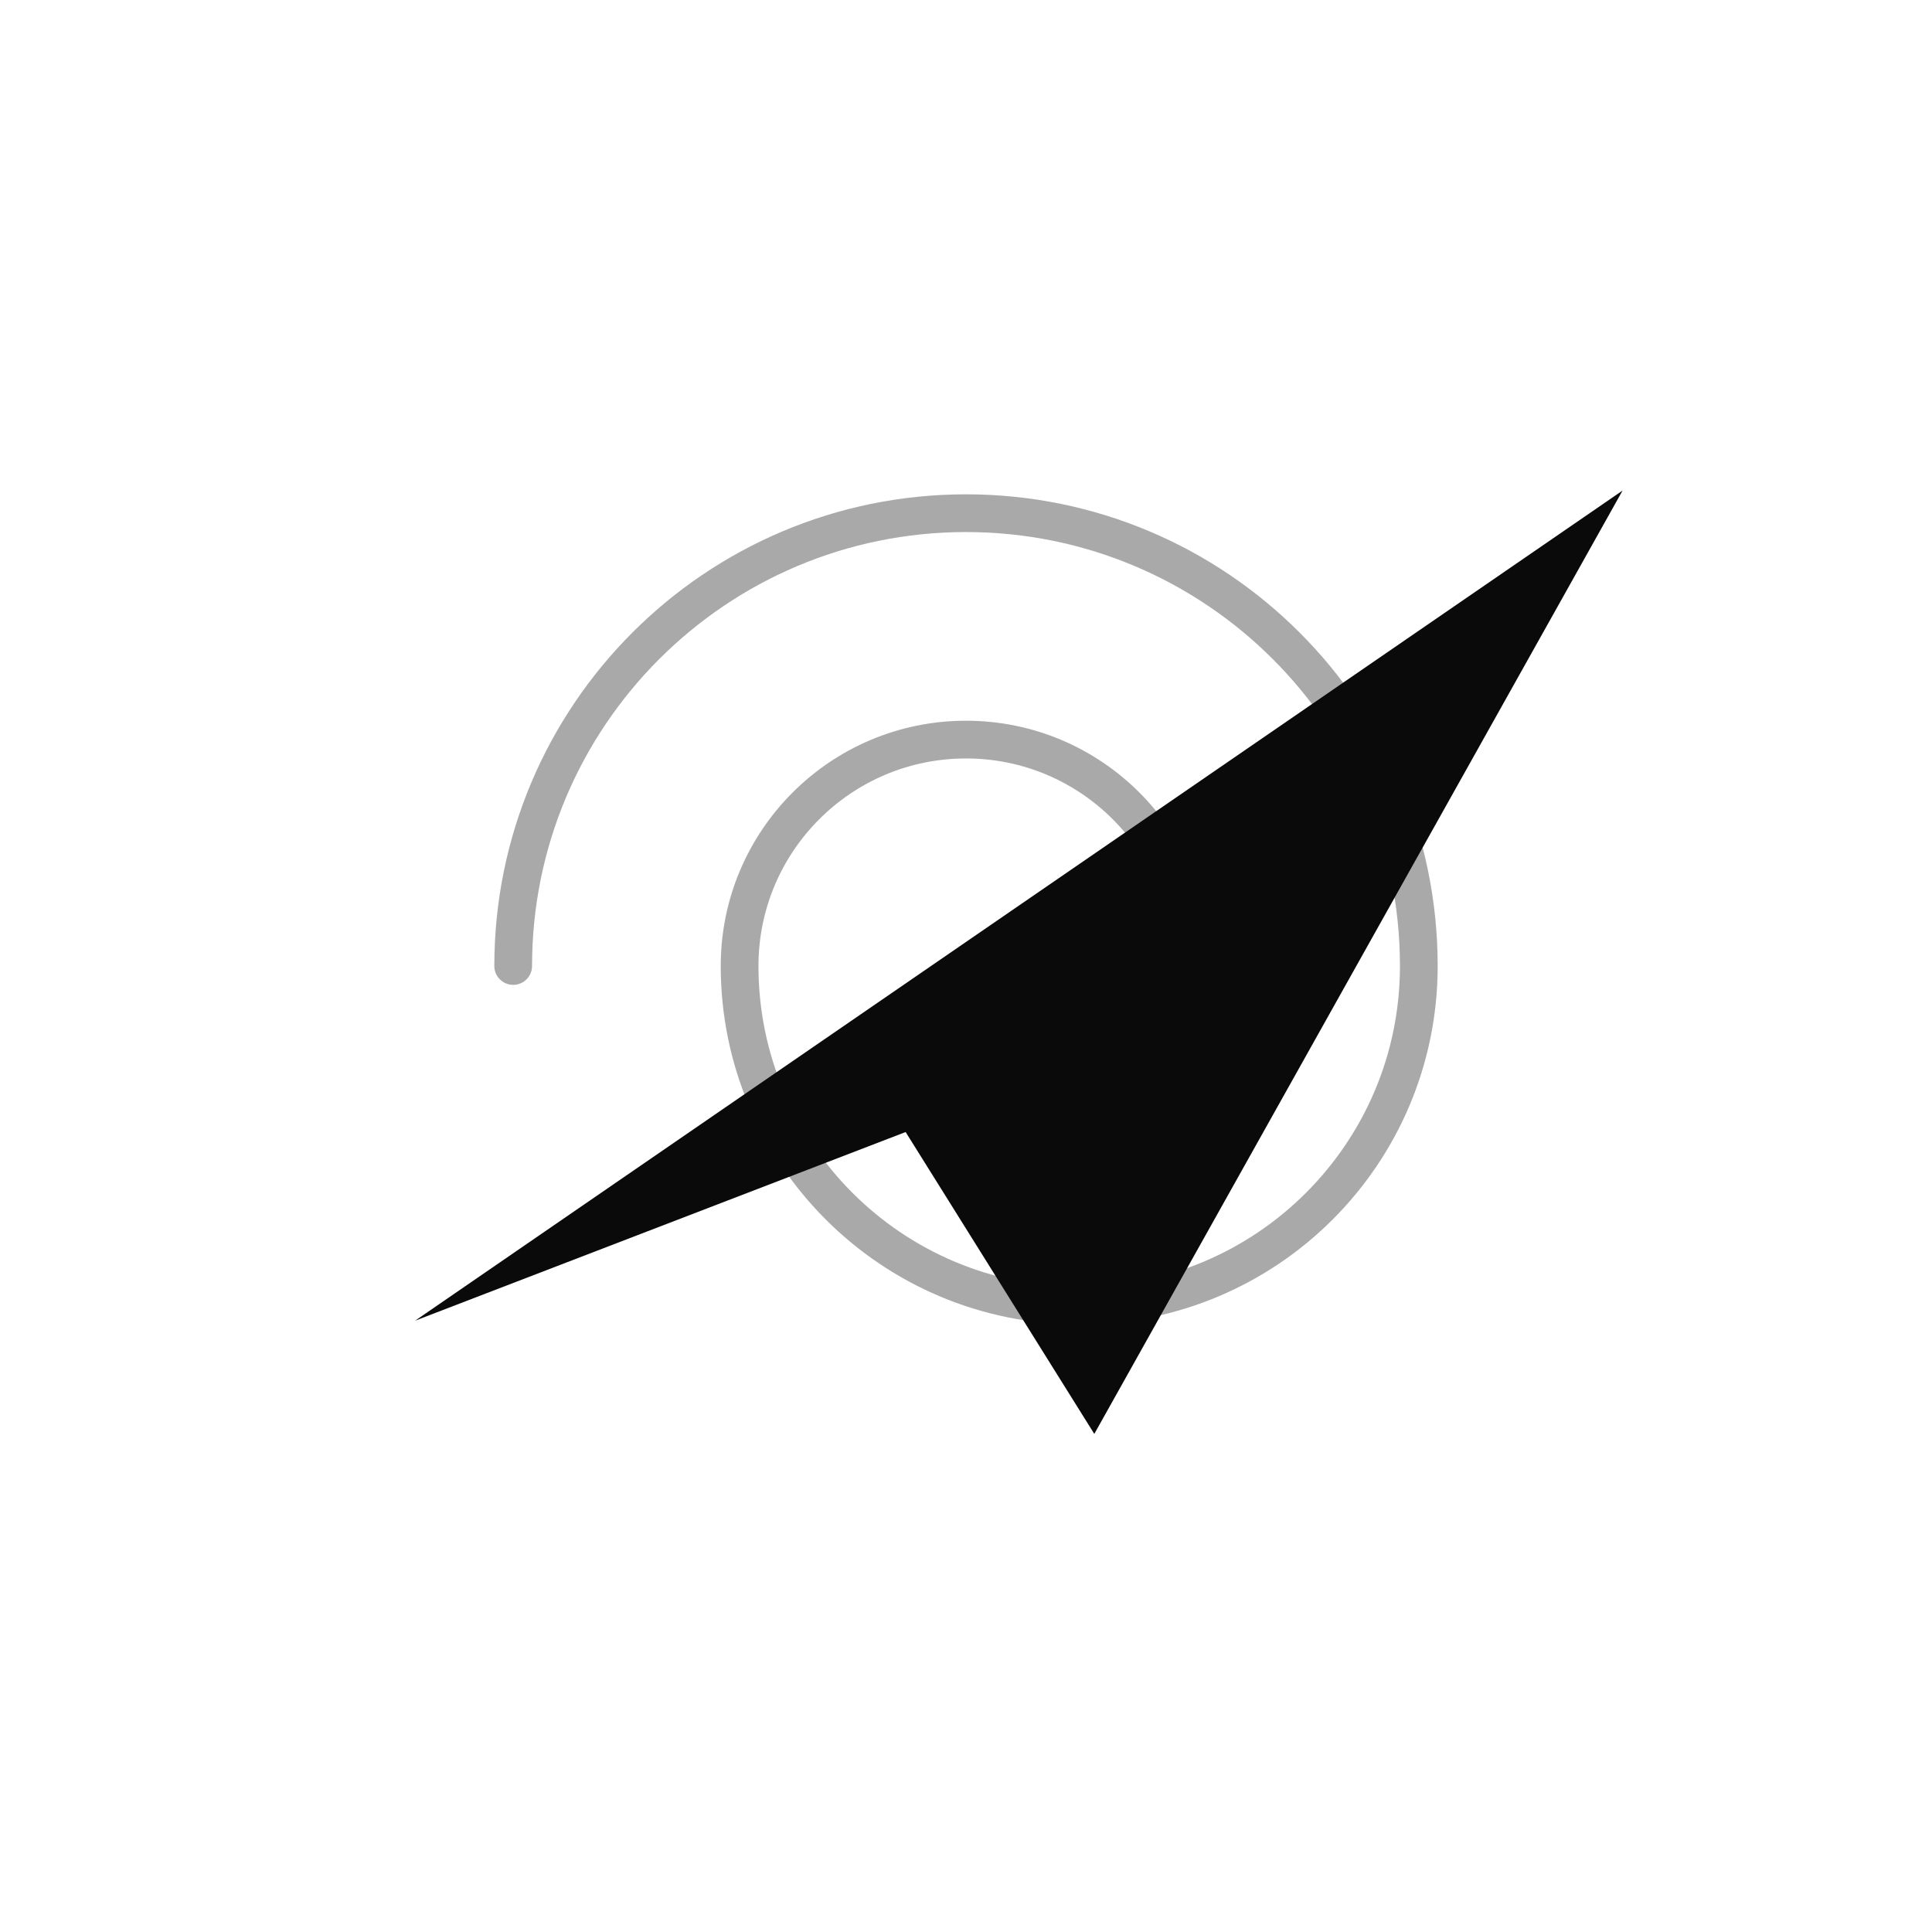
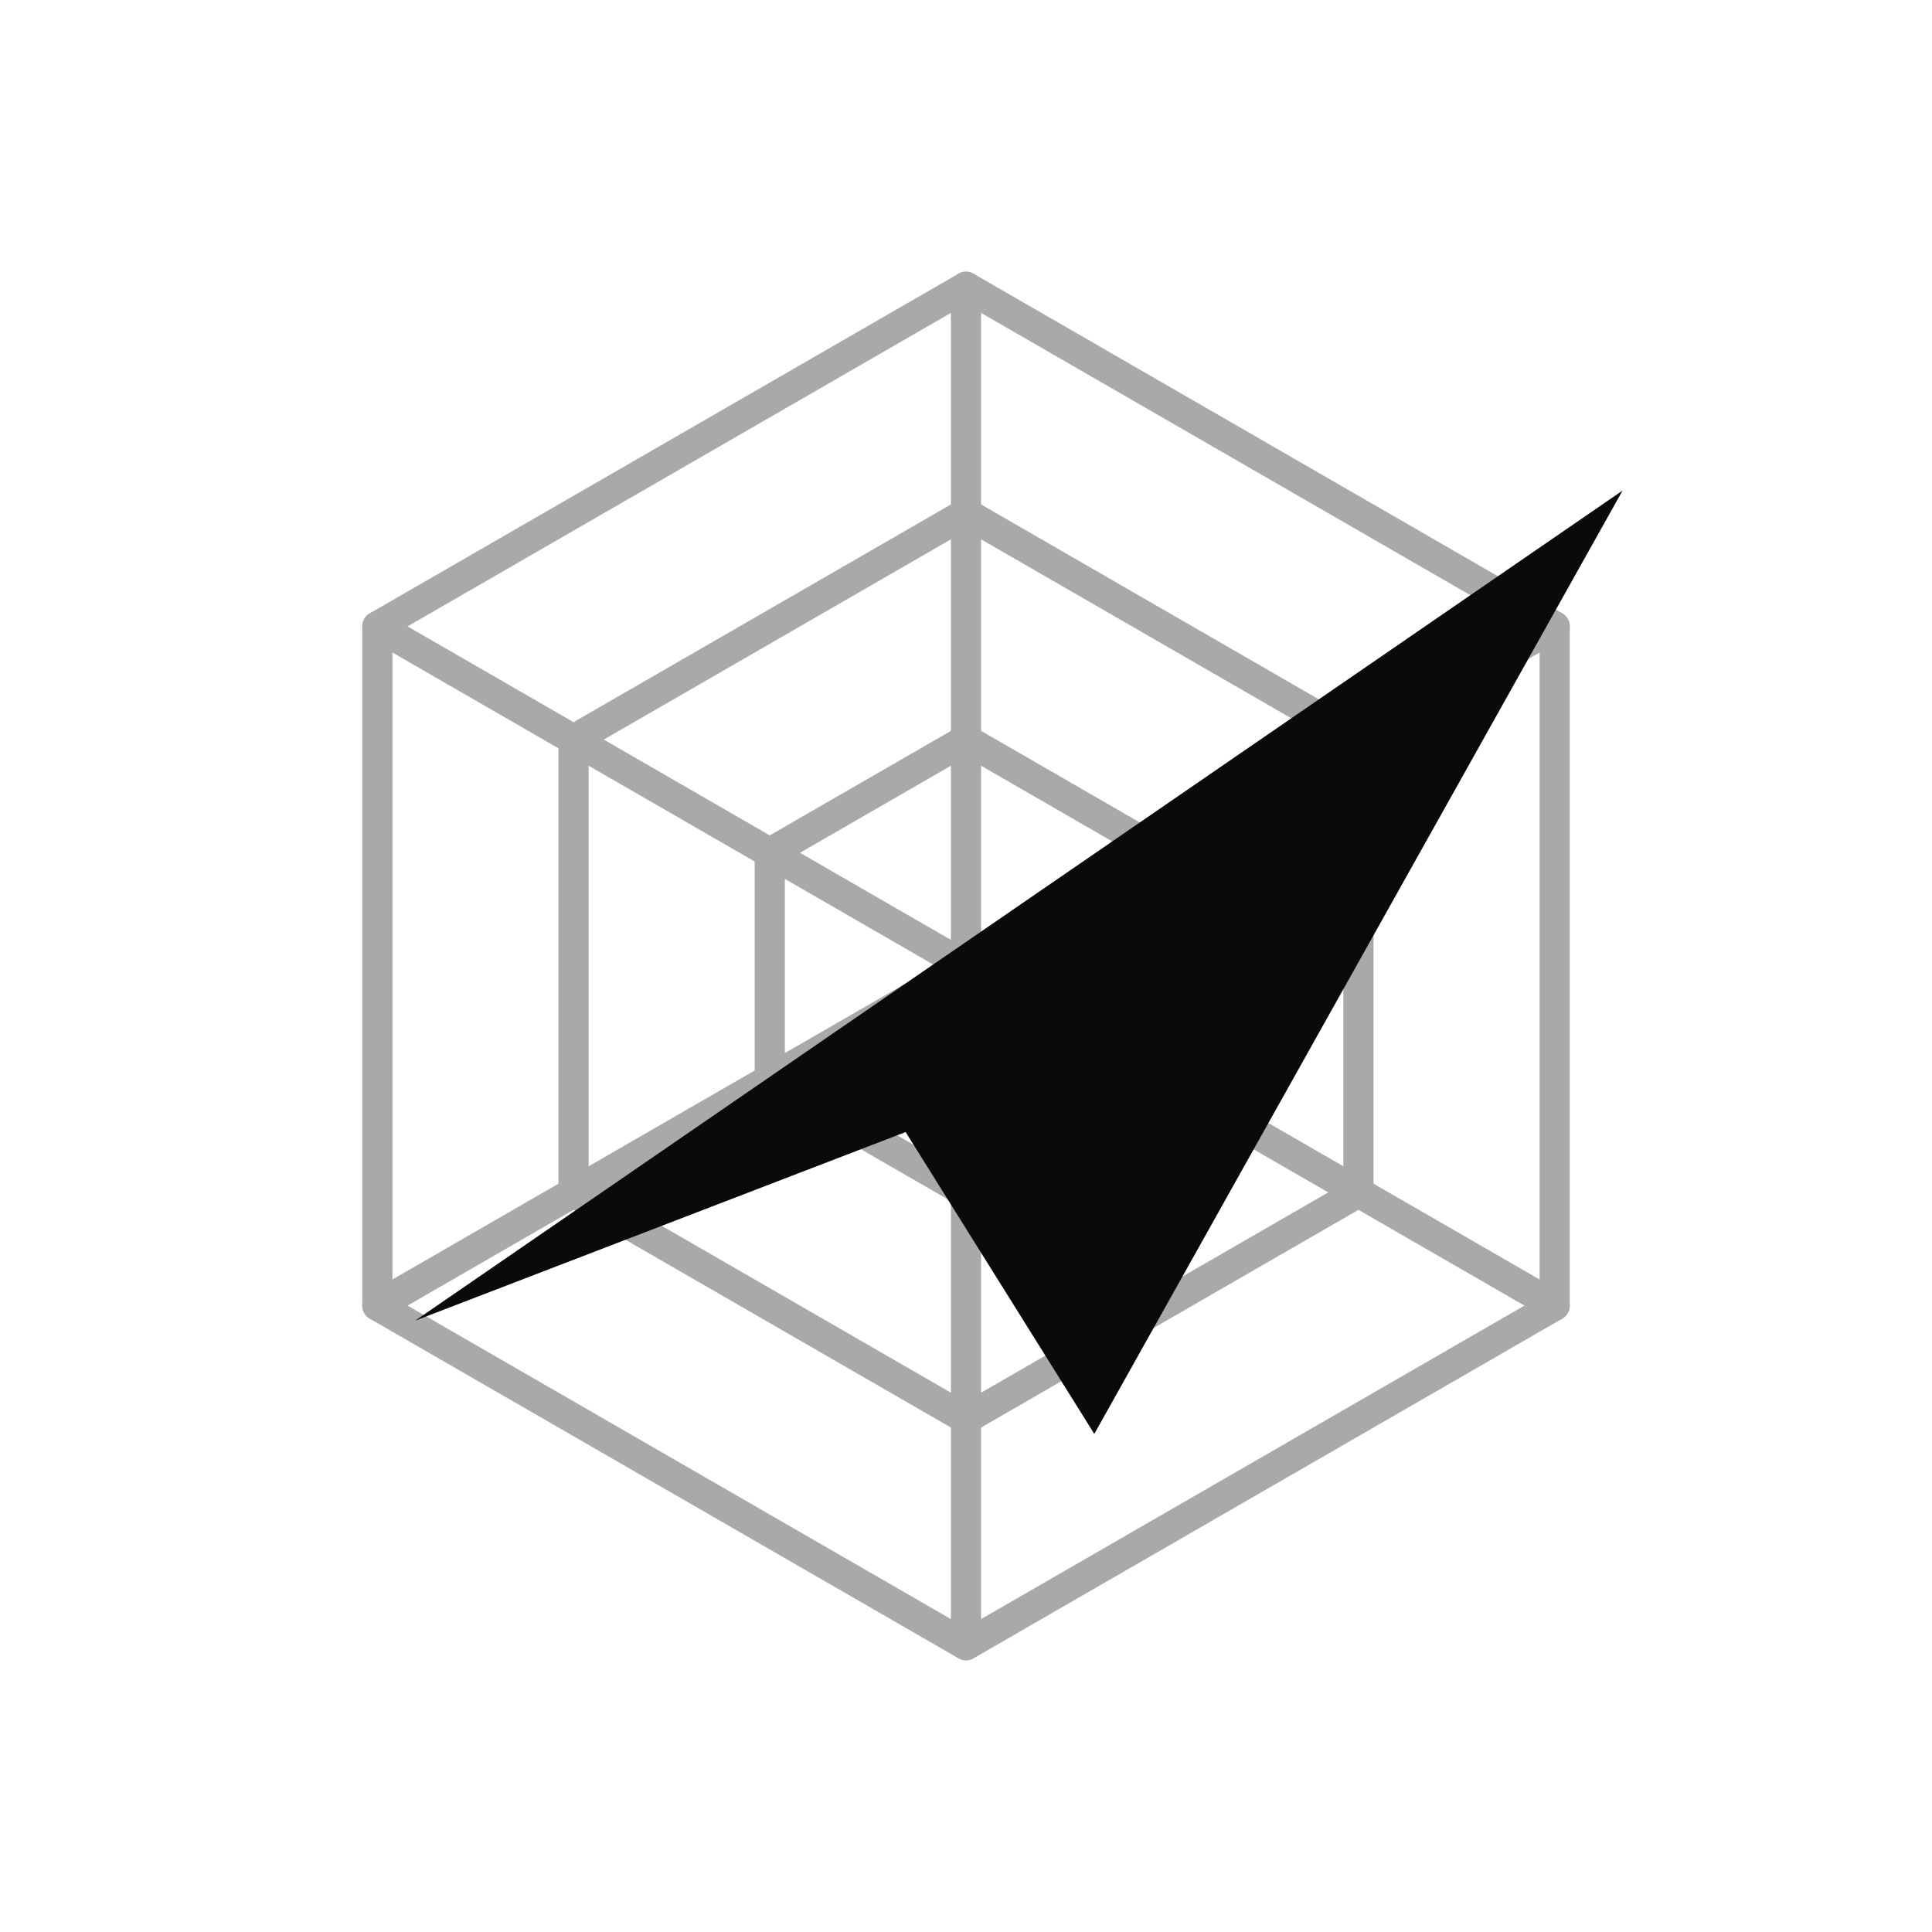
<svg xmlns="http://www.w3.org/2000/svg" viewBox="0 0 512 512">
  <rect width="512" height="512" rx="112" fill="none" />
-   <path d="M256 256 m-120 0 a120 120 0 1 1 240 0 a90 90 0 1 1 -180 0 a60 60 0 1 1 120 0 a30 30 0 1 1 -60 0" fill="none" stroke="#0a0a0a" stroke-width="10" stroke-linecap="round" opacity="0.35" class="ink" />
-   <g class="ink-fill" fill="#0a0a0a">
+   <g fill="none" stroke="#0a0a0a" stroke-linecap="round" stroke-linejoin="round" stroke-width="8" opacity="0.35" class="ink">
+     <polygon points="256,76 412,166 412,346 256,436 100,346 100,166" />
+     <polygon points="256,136 360,196 360,316 256,376 152,316 152,196" />
+     <polygon points="256,196 308,226 308,286 256,316 204,286 204,226" />
+     <line x1="256" y1="256" x2="256" y2="76" />
+     <line x1="256" y1="256" x2="412" y2="166" />
+     <line x1="256" y1="256" x2="412" y2="346" />
+     <line x1="256" y1="256" x2="256" y2="436" />
+     <line x1="256" y1="256" x2="100" y2="346" />
+     <line x1="256" y1="256" x2="100" y2="166" />
+   </g>
+   <g fill="#0a0a0a" class="ink-fill">
    <path d="M110 350 L430 130 L290 380 L240 300 Z" />
    <path d="M240 300 L430 130 L290 250 Z" opacity="0.5" />
  </g>
  <style>
    @media (prefers-color-scheme: dark) {
      .ink { stroke: #fafafa; }
      .ink-fill { fill: #fafafa; }
    }
  </style>
</svg>
